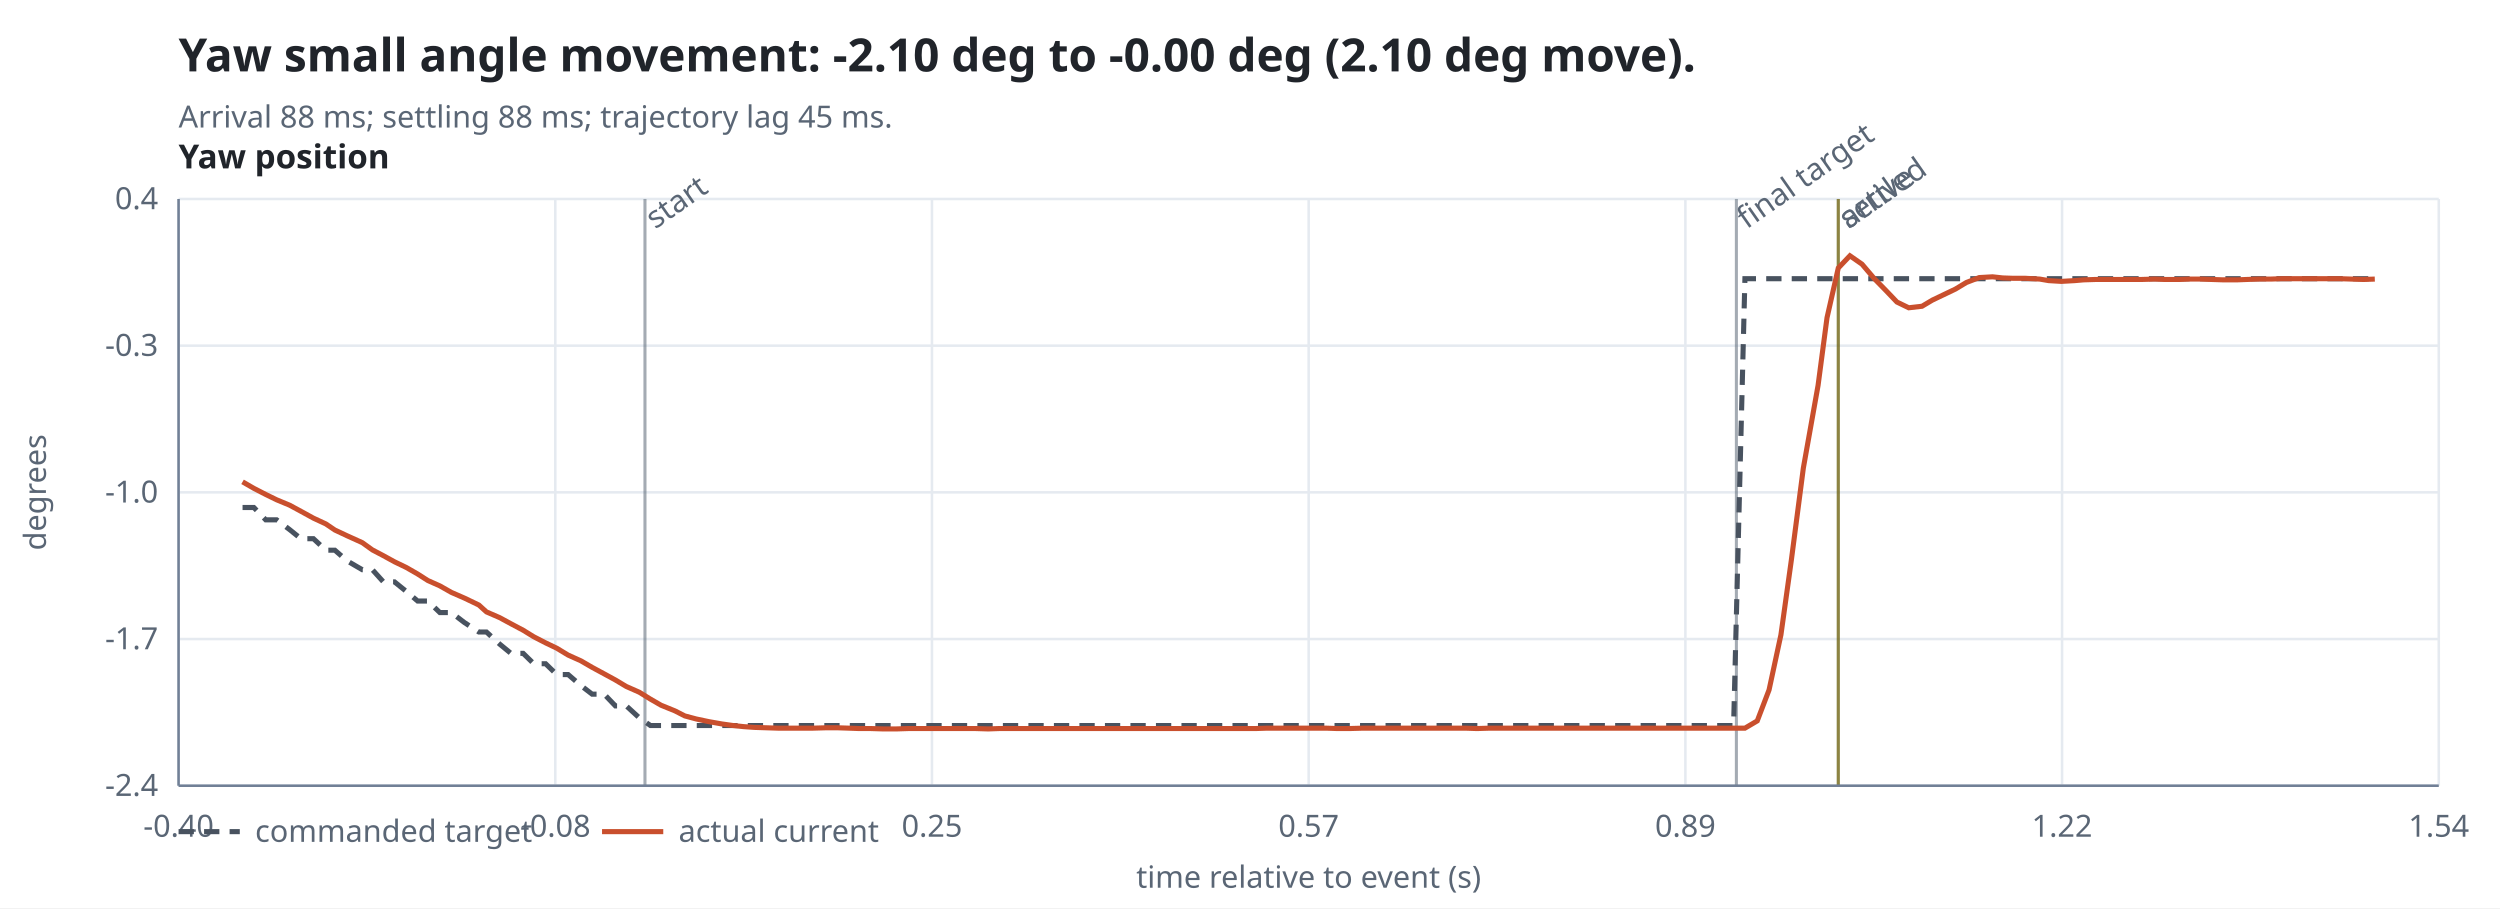
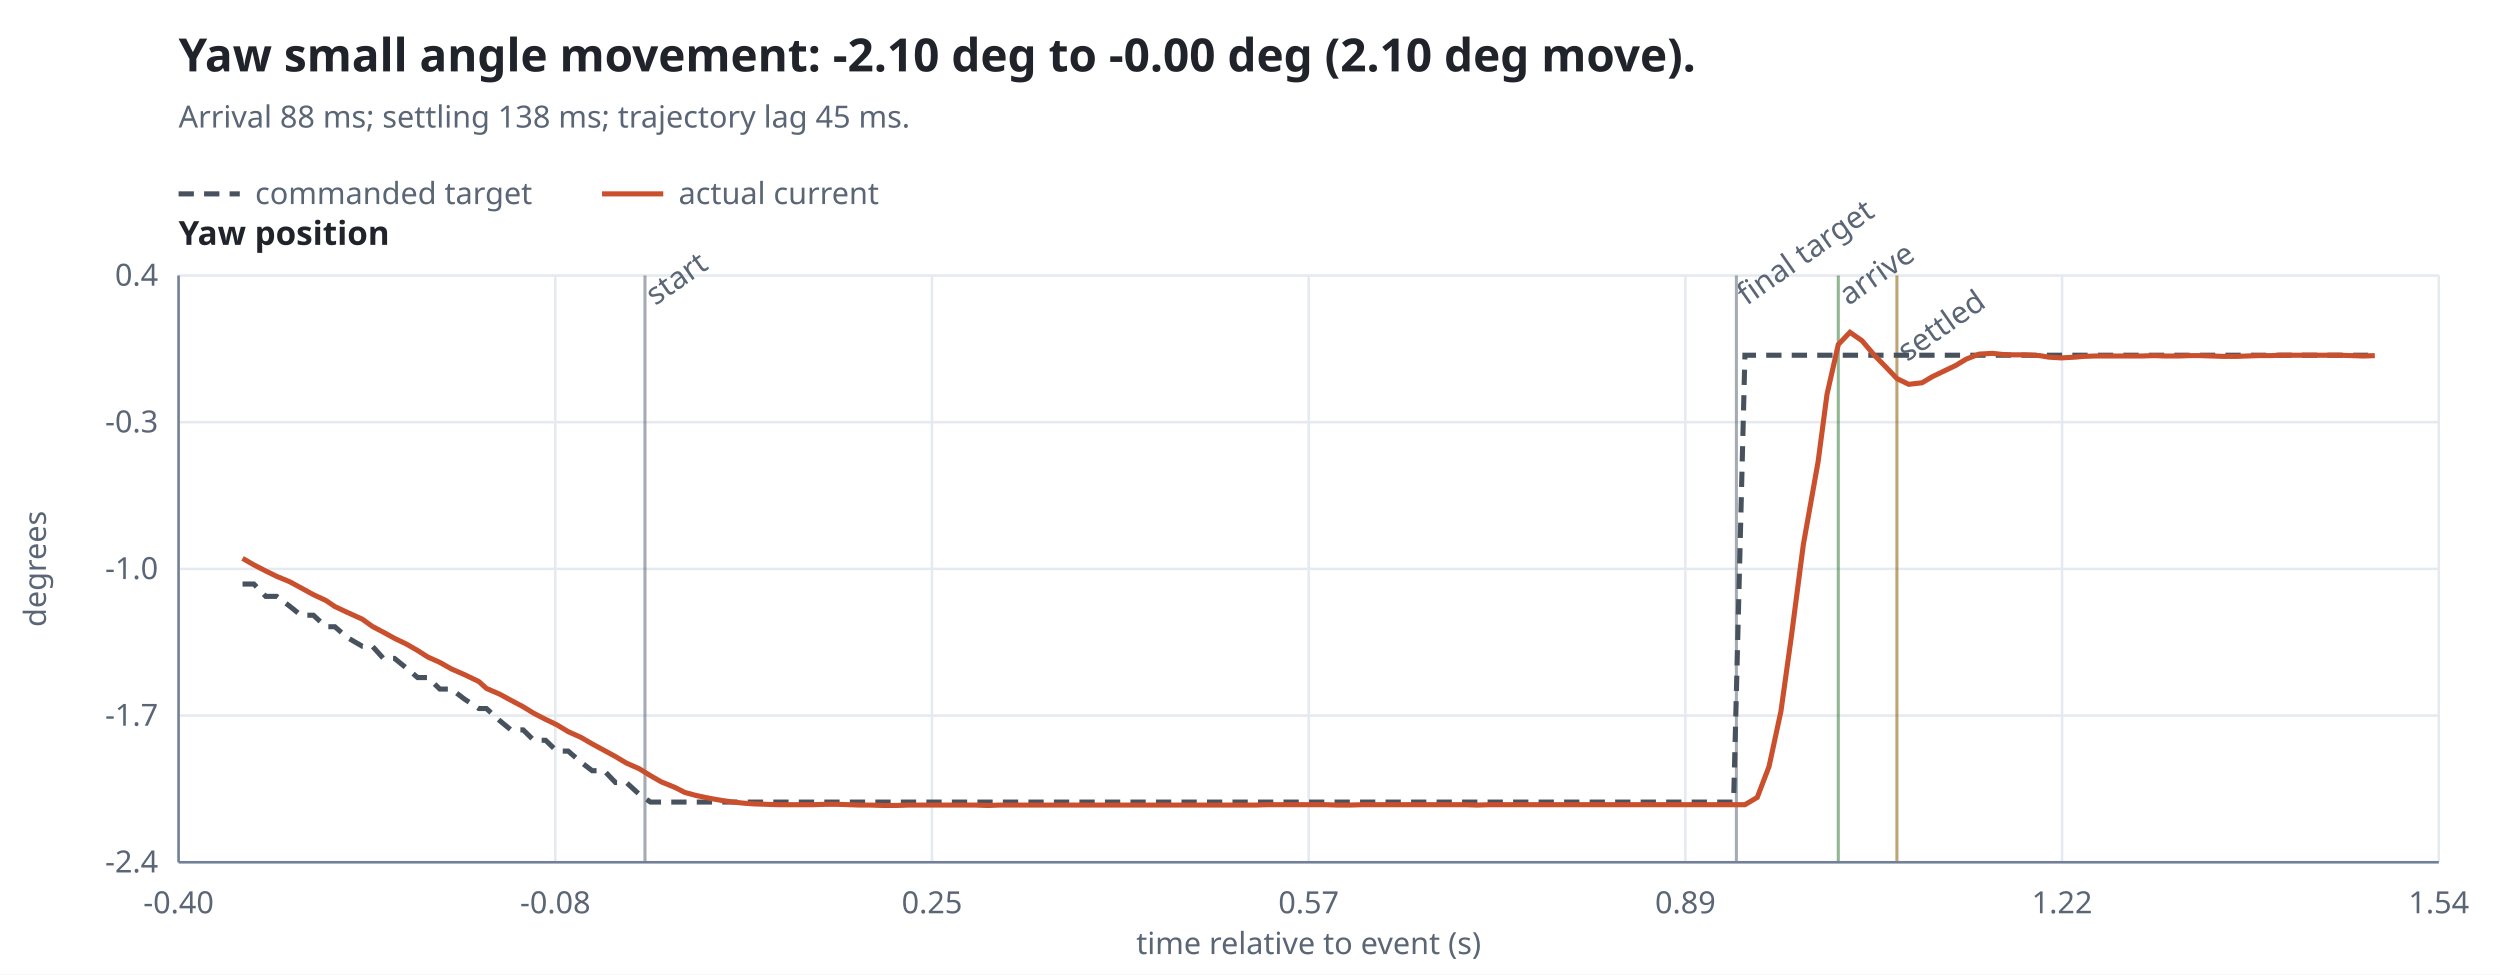
- <svg xmlns="http://www.w3.org/2000/svg" viewBox="0 0 980 356" role="img">
+ <svg xmlns="http://www.w3.org/2000/svg" viewBox="0 0 980 382" role="img">
  <style>
.axis{stroke:#718096;stroke-width:1}.grid{stroke:#e5eaf0;stroke-width:1}.label{font:12px sans-serif;fill:#5a6675}.title{font:700 18px sans-serif;fill:#20242a}.subtitle{font:12px sans-serif;fill:#5a6675}.panel-title{font:700 13px sans-serif;fill:#20242a}
</style>
-   <rect width="980" height="356" fill="#ffffff" />
+   <rect width="980" height="382" fill="#ffffff" />
  <text class="title" x="70" y="28">Yaw small angle movement: -2.10 deg to -0.00 deg (2.10 deg move).</text>
-   <text class="subtitle" x="70" y="50">Arrival 88 ms; settling 88 ms; trajectory lag 45 ms.</text>
-   <text class="panel-title" x="70" y="66">Yaw position</text>
-   <line class="grid" x1="70" y1="308.00" x2="956" y2="308.00" />
-   <text class="label" x="62" y="312.00" text-anchor="end">-2.4</text>
-   <line class="grid" x1="70" y1="250.50" x2="956" y2="250.50" />
-   <text class="label" x="62" y="254.50" text-anchor="end">-1.7</text>
-   <line class="grid" x1="70" y1="193.00" x2="956" y2="193.00" />
-   <text class="label" x="62" y="197.00" text-anchor="end">-1.0</text>
-   <line class="grid" x1="70" y1="135.50" x2="956" y2="135.50" />
-   <text class="label" x="62" y="139.50" text-anchor="end">-0.3</text>
-   <line class="grid" x1="70" y1="78.00" x2="956" y2="78.00" />
-   <text class="label" x="62" y="82.00" text-anchor="end">0.4</text>
-   <line class="grid" x1="70.00" y1="78" x2="70.00" y2="308" />
-   <text class="label" x="70.00" y="328" text-anchor="middle">-0.40</text>
-   <line class="grid" x1="217.67" y1="78" x2="217.67" y2="308" />
-   <text class="label" x="217.67" y="328" text-anchor="middle">-0.08</text>
-   <line class="grid" x1="365.33" y1="78" x2="365.33" y2="308" />
-   <text class="label" x="365.33" y="328" text-anchor="middle">0.25</text>
-   <line class="grid" x1="513.00" y1="78" x2="513.00" y2="308" />
-   <text class="label" x="513.00" y="328" text-anchor="middle">0.57</text>
-   <line class="grid" x1="660.67" y1="78" x2="660.67" y2="308" />
-   <text class="label" x="660.67" y="328" text-anchor="middle">0.89</text>
-   <line class="grid" x1="808.33" y1="78" x2="808.33" y2="308" />
-   <text class="label" x="808.33" y="328" text-anchor="middle">1.22</text>
-   <line class="grid" x1="956.00" y1="78" x2="956.00" y2="308" />
-   <text class="label" x="956.00" y="328" text-anchor="middle">1.54</text>
-   <line x1="252.83" y1="78" x2="252.83" y2="308" stroke="#5a6675" stroke-width="1.2" opacity="0.55" />
-   <text class="label" x="256.83" y="90" transform="rotate(-35 256.83 90)">start</text>
-   <line x1="680.66" y1="78" x2="680.66" y2="308" stroke="#5a6675" stroke-width="1.2" opacity="0.55" />
-   <text class="label" x="684.66" y="90" transform="rotate(-35 684.66 90)">final target</text>
-   <line x1="720.61" y1="78" x2="720.61" y2="308" stroke="#347a3a" stroke-width="1.2" opacity="0.55" />
-   <text class="label" x="724.61" y="90" transform="rotate(-35 724.61 90)">arrive</text>
-   <line x1="720.61" y1="78" x2="720.61" y2="308" stroke="#8a5a00" stroke-width="1.2" opacity="0.55" />
-   <text class="label" x="724.61" y="90" transform="rotate(-35 724.61 90)">settled</text>
-   <path d="M 95.08,198.94 L 99.51,198.94 L 104.15,203.77 L 108.44,203.77 L 113.50,207.58 L 117.95,211.17 L 122.87,211.17 L 127.72,215.68 L 131.27,215.68 L 136.06,219.86 L 142.02,223.33 L 145.99,223.33 L 150.27,228.09 L 154.64,228.09 L 159.28,231.85 L 163.72,235.61 L 167.71,235.61 L 172.42,240.12 L 176.92,240.12 L 182.07,244.05 L 187.70,247.74 L 190.68,247.74 L 195.86,252.48 L 200.29,256.12 L 205.09,256.12 L 209.22,260.18 L 213.87,260.18 L 218.25,264.43 L 222.72,264.43 L 227.72,268.74 L 232.11,272.11 L 236.83,272.11 L 241.23,276.71 L 245.50,276.71 L 250.59,281.37 L 254.97,284.41 L 259.13,284.41 L 264.63,284.41 L 268.44,284.41 L 272.93,284.41 L 277.90,284.41 L 282.99,284.41 L 287.23,284.41 L 291.53,284.41 L 295.79,284.41 L 300.48,284.41 L 305.03,284.41 L 309.69,284.41 L 314.00,284.41 L 318.62,284.41 L 323.73,284.41 L 328.32,284.41 L 332.83,284.41 L 336.86,284.41 L 341.44,284.41 L 346.22,284.41 L 351.35,284.41 L 355.97,284.41 L 359.87,284.41 L 364.41,284.41 L 369.25,284.41 L 373.63,284.41 L 378.56,284.41 L 382.53,284.41 L 387.38,284.41 L 391.57,284.41 L 396.51,284.41 L 401.38,284.41 L 405.20,284.41 L 410.18,284.41 L 414.34,284.41 L 419.58,284.41 L 423.74,284.41 L 428.25,284.41 L 432.87,284.41 L 437.41,284.41 L 442.54,284.41 L 446.70,284.41 L 450.90,284.41 L 455.81,284.41 L 460.36,284.41 L 465.88,284.41 L 469.87,284.41 L 473.90,284.41 L 478.54,284.41 L 483.06,284.41 L 488.37,284.41 L 492.10,284.41 L 496.61,284.41 L 501.45,284.41 L 505.92,284.41 L 511.05,284.41 L 515.56,284.41 L 519.94,284.41 L 524.31,284.41 L 528.89,284.41 L 534.24,284.41 L 538.20,284.41 L 542.53,284.41 L 546.92,284.41 L 551.58,284.41 L 556.77,284.41 L 560.71,284.41 L 565.96,284.41 L 569.77,284.41 L 574.47,284.41 L 578.95,284.41 L 583.95,284.41 L 588.25,284.41 L 592.87,284.41 L 597.28,284.41 L 603.06,284.41 L 607.27,284.41 L 611.10,284.41 L 615.66,284.41 L 620.14,284.41 L 625.08,284.41 L 629.23,284.41 L 633.87,284.41 L 638.26,284.41 L 643.01,284.41 L 648.44,284.41 L 651.96,284.41 L 656.71,284.41 L 661.37,284.41 L 665.85,284.41 L 671.00,284.41 L 675.12,284.41 L 679.57,284.41 L 684.01,109.25 L 688.84,109.25 L 693.47,109.25 L 698.12,109.25 L 702.20,109.25 L 706.91,109.25 L 712.68,109.25 L 716.19,109.25 L 720.61,109.25 L 725.17,109.25 L 729.91,109.25 L 734.75,109.25 L 739.30,109.25 L 743.59,109.25 L 748.23,109.25 L 753.44,109.25 L 757.47,109.25 L 766.56,109.25 L 770.79,109.25 L 775.83,109.25 L 781.07,109.25 L 785.06,109.25 L 789.25,109.25 L 794.07,109.25 L 799.58,109.25 L 803.09,109.25 L 808.03,109.25 L 813.31,109.25 L 816.77,109.25 L 821.43,109.25 L 825.75,109.25 L 830.39,109.25 L 835.21,109.25 L 839.40,109.25 L 844.64,109.25 L 848.61,109.25 L 854.26,109.25 L 858.19,109.25 L 862.61,109.25 L 867.03,109.25 L 871.50,109.25 L 876.94,109.25 L 880.75,109.25 L 885.41,109.25 L 890.07,109.25 L 894.40,109.25 L 899.14,109.25 L 903.63,109.25 L 908.26,109.25 L 912.55,109.25 L 917.17,109.25 L 921.84,109.25 L 926.49,109.25 L 930.92,109.25" fill="none" stroke="#48525f" stroke-width="2" stroke-dasharray="6 4" />
-   <path d="M 95.08,188.88 L 99.51,191.43 L 104.15,193.82 L 108.44,195.92 L 113.50,198.02 L 117.95,200.42 L 122.87,203.12 L 127.72,205.37 L 131.27,207.77 L 136.06,210.02 L 142.02,212.72 L 145.99,215.57 L 150.27,217.82 L 154.64,220.22 L 159.28,222.46 L 163.72,225.01 L 167.71,227.56 L 172.42,229.66 L 176.92,232.21 L 182.07,234.46 L 187.70,237.16 L 190.68,239.86 L 195.86,242.11 L 200.29,244.51 L 205.09,247.06 L 209.22,249.60 L 213.87,252.00 L 218.25,254.10 L 222.72,256.80 L 227.72,259.05 L 232.11,261.60 L 236.83,264.15 L 241.23,266.55 L 245.50,269.10 L 250.59,271.35 L 254.97,274.05 L 259.13,276.45 L 264.63,278.69 L 268.44,280.64 L 272.93,281.84 L 277.90,282.89 L 282.99,283.79 L 287.23,284.39 L 291.53,284.84 L 295.79,285.14 L 300.48,285.29 L 305.03,285.44 L 309.69,285.44 L 314.00,285.44 L 318.62,285.44 L 323.73,285.29 L 328.32,285.29 L 332.83,285.44 L 336.86,285.59 L 341.44,285.59 L 346.22,285.74 L 351.35,285.74 L 355.97,285.59 L 359.87,285.59 L 364.41,285.59 L 369.25,285.59 L 373.63,285.59 L 378.56,285.59 L 382.53,285.59 L 387.38,285.74 L 391.57,285.59 L 396.51,285.59 L 401.38,285.59 L 405.20,285.59 L 410.18,285.59 L 414.34,285.59 L 419.58,285.59 L 423.74,285.59 L 428.25,285.59 L 432.87,285.59 L 437.41,285.59 L 442.54,285.59 L 446.70,285.59 L 450.90,285.59 L 455.81,285.59 L 460.36,285.59 L 465.88,285.59 L 469.87,285.59 L 473.90,285.59 L 478.54,285.59 L 483.06,285.59 L 488.37,285.59 L 492.10,285.59 L 496.61,285.44 L 501.45,285.44 L 505.92,285.44 L 511.05,285.44 L 515.56,285.44 L 519.94,285.44 L 524.31,285.59 L 528.89,285.59 L 534.24,285.44 L 538.20,285.44 L 542.53,285.44 L 546.92,285.44 L 551.58,285.44 L 556.77,285.44 L 560.71,285.44 L 565.96,285.44 L 569.77,285.44 L 574.47,285.44 L 578.95,285.59 L 583.95,285.44 L 588.25,285.44 L 592.87,285.44 L 597.28,285.44 L 603.06,285.44 L 607.27,285.44 L 611.10,285.44 L 615.66,285.44 L 620.14,285.44 L 625.08,285.44 L 629.23,285.44 L 633.87,285.44 L 638.26,285.44 L 643.01,285.44 L 648.44,285.44 L 651.96,285.44 L 656.71,285.44 L 661.37,285.44 L 665.85,285.44 L 671.00,285.44 L 675.12,285.44 L 679.57,285.44 L 684.01,285.44 L 688.84,282.59 L 693.47,270.45 L 698.12,248.86 L 702.20,219.62 L 706.91,183.48 L 712.68,151.09 L 716.19,124.55 L 720.61,105.06 L 725.17,100.26 L 729.91,103.56 L 734.75,109.25 L 739.30,113.90 L 743.59,118.40 L 748.23,120.65 L 753.44,120.05 L 757.47,117.65 L 766.56,113.30 L 770.79,110.75 L 775.83,108.81 L 781.07,108.51 L 785.06,108.95 L 789.25,109.10 L 794.07,109.10 L 799.58,109.40 L 803.09,110.00 L 808.03,110.30 L 813.31,110.00 L 816.77,109.70 L 821.43,109.55 L 825.75,109.55 L 830.39,109.55 L 835.21,109.55 L 839.40,109.55 L 844.64,109.40 L 848.61,109.55 L 854.26,109.55 L 858.19,109.40 L 862.61,109.40 L 867.03,109.55 L 871.50,109.70 L 876.94,109.70 L 880.75,109.55 L 885.41,109.40 L 890.07,109.40 L 894.40,109.25 L 899.14,109.25 L 903.63,109.25 L 908.26,109.25 L 912.55,109.25 L 917.17,109.25 L 921.84,109.40 L 926.49,109.55 L 930.92,109.40" fill="none" stroke="#c94f2d" stroke-width="2" />
-   <line class="axis" x1="70" y1="308" x2="956" y2="308" />
-   <line class="axis" x1="70" y1="78" x2="70" y2="308" />
-   <text class="label" x="18" y="193.00" transform="rotate(-90 18 193.00)" text-anchor="middle">degrees</text>
-   <line x1="70" y1="326" x2="94" y2="326" stroke="#48525f" stroke-width="2" stroke-dasharray="6 4" />
-   <text class="label" x="100" y="330">commanded target</text>
-   <line x1="236" y1="326" x2="260" y2="326" stroke="#c94f2d" stroke-width="2" />
-   <text class="label" x="266" y="330">actual current</text>
-   <text class="label" x="513.0" y="348" text-anchor="middle">time relative to event (s)</text>
+   <text class="subtitle" x="70" y="50">Arrival 88 ms; settling 138 ms; trajectory lag 45 ms.</text>
+   <line x1="70" y1="76" x2="94" y2="76" stroke="#48525f" stroke-width="2" stroke-dasharray="6 4" />
+   <text class="label" x="100" y="80">commanded target</text>
+   <line x1="236" y1="76" x2="260" y2="76" stroke="#c94f2d" stroke-width="2" />
+   <text class="label" x="266" y="80">actual current</text>
+   <text class="panel-title" x="70" y="96">Yaw position</text>
+   <line class="grid" x1="70" y1="338.00" x2="956" y2="338.00" />
+   <text class="label" x="62" y="342.00" text-anchor="end">-2.4</text>
+   <line class="grid" x1="70" y1="280.50" x2="956" y2="280.50" />
+   <text class="label" x="62" y="284.50" text-anchor="end">-1.7</text>
+   <line class="grid" x1="70" y1="223.00" x2="956" y2="223.00" />
+   <text class="label" x="62" y="227.00" text-anchor="end">-1.0</text>
+   <line class="grid" x1="70" y1="165.50" x2="956" y2="165.50" />
+   <text class="label" x="62" y="169.50" text-anchor="end">-0.3</text>
+   <line class="grid" x1="70" y1="108.00" x2="956" y2="108.00" />
+   <text class="label" x="62" y="112.00" text-anchor="end">0.4</text>
+   <line class="grid" x1="70.00" y1="108" x2="70.00" y2="338" />
+   <text class="label" x="70.00" y="358" text-anchor="middle">-0.40</text>
+   <line class="grid" x1="217.67" y1="108" x2="217.67" y2="338" />
+   <text class="label" x="217.67" y="358" text-anchor="middle">-0.08</text>
+   <line class="grid" x1="365.33" y1="108" x2="365.33" y2="338" />
+   <text class="label" x="365.33" y="358" text-anchor="middle">0.25</text>
+   <line class="grid" x1="513.00" y1="108" x2="513.00" y2="338" />
+   <text class="label" x="513.00" y="358" text-anchor="middle">0.57</text>
+   <line class="grid" x1="660.67" y1="108" x2="660.67" y2="338" />
+   <text class="label" x="660.67" y="358" text-anchor="middle">0.89</text>
+   <line class="grid" x1="808.33" y1="108" x2="808.33" y2="338" />
+   <text class="label" x="808.33" y="358" text-anchor="middle">1.22</text>
+   <line class="grid" x1="956.00" y1="108" x2="956.00" y2="338" />
+   <text class="label" x="956.00" y="358" text-anchor="middle">1.54</text>
+   <line x1="252.83" y1="108" x2="252.83" y2="338" stroke="#5a6675" stroke-width="1.2" opacity="0.55" />
+   <text class="label" x="256.83" y="120.00" transform="rotate(-35 256.83 120.00)">start</text>
+   <line x1="680.66" y1="108" x2="680.66" y2="338" stroke="#5a6675" stroke-width="1.2" opacity="0.55" />
+   <text class="label" x="684.66" y="120.00" transform="rotate(-35 684.66 120.00)">final target</text>
+   <line x1="720.61" y1="108" x2="720.61" y2="338" stroke="#347a3a" stroke-width="1.2" opacity="0.55" />
+   <text class="label" x="724.61" y="120.00" transform="rotate(-35 724.61 120.00)">arrive</text>
+   <line x1="743.59" y1="108" x2="743.59" y2="338" stroke="#8a5a00" stroke-width="1.2" opacity="0.55" />
+   <text class="label" x="747.59" y="142.00" transform="rotate(-35 747.59 142.00)">settled</text>
+   <path d="M 95.08,228.94 L 99.51,228.94 L 104.15,233.77 L 108.44,233.77 L 113.50,237.58 L 117.95,241.17 L 122.87,241.17 L 127.72,245.68 L 131.27,245.68 L 136.06,249.86 L 142.02,253.33 L 145.99,253.33 L 150.27,258.09 L 154.64,258.09 L 159.28,261.85 L 163.72,265.61 L 167.71,265.61 L 172.42,270.12 L 176.92,270.12 L 182.07,274.05 L 187.70,277.74 L 190.68,277.74 L 195.86,282.48 L 200.29,286.12 L 205.09,286.12 L 209.22,290.18 L 213.87,290.18 L 218.25,294.43 L 222.72,294.43 L 227.72,298.74 L 232.11,302.11 L 236.83,302.11 L 241.23,306.71 L 245.50,306.71 L 250.59,311.37 L 254.97,314.41 L 259.13,314.41 L 264.63,314.41 L 268.44,314.41 L 272.93,314.41 L 277.90,314.41 L 282.99,314.41 L 287.23,314.41 L 291.53,314.41 L 295.79,314.41 L 300.48,314.41 L 305.03,314.41 L 309.69,314.41 L 314.00,314.41 L 318.62,314.41 L 323.73,314.41 L 328.32,314.41 L 332.83,314.41 L 336.86,314.41 L 341.44,314.41 L 346.22,314.41 L 351.35,314.41 L 355.97,314.41 L 359.87,314.41 L 364.41,314.41 L 369.25,314.41 L 373.63,314.41 L 378.56,314.41 L 382.53,314.41 L 387.38,314.41 L 391.57,314.41 L 396.51,314.41 L 401.38,314.41 L 405.20,314.41 L 410.18,314.41 L 414.34,314.41 L 419.58,314.41 L 423.74,314.41 L 428.25,314.41 L 432.87,314.41 L 437.41,314.41 L 442.54,314.41 L 446.70,314.41 L 450.90,314.41 L 455.81,314.41 L 460.36,314.41 L 465.88,314.41 L 469.87,314.41 L 473.90,314.41 L 478.54,314.41 L 483.06,314.41 L 488.37,314.41 L 492.10,314.41 L 496.61,314.41 L 501.45,314.41 L 505.92,314.41 L 511.05,314.41 L 515.56,314.41 L 519.94,314.41 L 524.31,314.41 L 528.89,314.41 L 534.24,314.41 L 538.20,314.41 L 542.53,314.41 L 546.92,314.41 L 551.58,314.41 L 556.77,314.41 L 560.71,314.41 L 565.96,314.41 L 569.77,314.41 L 574.47,314.41 L 578.95,314.41 L 583.95,314.41 L 588.25,314.41 L 592.87,314.41 L 597.28,314.41 L 603.06,314.41 L 607.27,314.41 L 611.10,314.41 L 615.66,314.41 L 620.14,314.41 L 625.08,314.41 L 629.23,314.41 L 633.87,314.41 L 638.26,314.41 L 643.01,314.41 L 648.44,314.41 L 651.96,314.41 L 656.71,314.41 L 661.37,314.41 L 665.85,314.41 L 671.00,314.41 L 675.12,314.41 L 679.57,314.41 L 684.01,139.25 L 688.84,139.25 L 693.47,139.25 L 698.12,139.25 L 702.20,139.25 L 706.91,139.25 L 712.68,139.25 L 716.19,139.25 L 720.61,139.25 L 725.17,139.25 L 729.91,139.25 L 734.75,139.25 L 739.30,139.25 L 743.59,139.25 L 748.23,139.25 L 753.44,139.25 L 757.47,139.25 L 766.56,139.25 L 770.79,139.25 L 775.83,139.25 L 781.07,139.25 L 785.06,139.25 L 789.25,139.25 L 794.07,139.25 L 799.58,139.25 L 803.09,139.25 L 808.03,139.25 L 813.31,139.25 L 816.77,139.25 L 821.43,139.25 L 825.75,139.25 L 830.39,139.25 L 835.21,139.25 L 839.40,139.25 L 844.64,139.25 L 848.61,139.25 L 854.26,139.25 L 858.19,139.25 L 862.61,139.25 L 867.03,139.25 L 871.50,139.25 L 876.94,139.25 L 880.75,139.25 L 885.41,139.25 L 890.07,139.25 L 894.40,139.25 L 899.14,139.25 L 903.63,139.25 L 908.26,139.25 L 912.55,139.25 L 917.17,139.25 L 921.84,139.25 L 926.49,139.25 L 930.92,139.25" fill="none" stroke="#48525f" stroke-width="2" stroke-dasharray="6 4" />
+   <path d="M 95.08,218.88 L 99.51,221.43 L 104.15,223.82 L 108.44,225.92 L 113.50,228.02 L 117.95,230.42 L 122.87,233.12 L 127.72,235.37 L 131.27,237.77 L 136.06,240.02 L 142.02,242.72 L 145.99,245.57 L 150.27,247.82 L 154.64,250.22 L 159.28,252.46 L 163.72,255.01 L 167.71,257.56 L 172.42,259.66 L 176.92,262.21 L 182.07,264.46 L 187.70,267.16 L 190.68,269.86 L 195.86,272.11 L 200.29,274.51 L 205.09,277.06 L 209.22,279.60 L 213.87,282.00 L 218.25,284.10 L 222.72,286.80 L 227.72,289.05 L 232.11,291.60 L 236.83,294.15 L 241.23,296.55 L 245.50,299.10 L 250.59,301.35 L 254.97,304.05 L 259.13,306.45 L 264.63,308.69 L 268.44,310.64 L 272.93,311.84 L 277.90,312.89 L 282.99,313.79 L 287.23,314.39 L 291.53,314.84 L 295.79,315.14 L 300.48,315.29 L 305.03,315.44 L 309.69,315.44 L 314.00,315.44 L 318.62,315.44 L 323.73,315.29 L 328.32,315.29 L 332.83,315.44 L 336.86,315.59 L 341.44,315.59 L 346.22,315.74 L 351.35,315.74 L 355.97,315.59 L 359.87,315.59 L 364.41,315.59 L 369.25,315.59 L 373.63,315.59 L 378.56,315.59 L 382.53,315.59 L 387.38,315.74 L 391.57,315.59 L 396.51,315.59 L 401.38,315.59 L 405.20,315.59 L 410.18,315.59 L 414.34,315.59 L 419.58,315.59 L 423.74,315.59 L 428.25,315.59 L 432.87,315.59 L 437.41,315.59 L 442.54,315.59 L 446.70,315.59 L 450.90,315.59 L 455.81,315.59 L 460.36,315.59 L 465.88,315.59 L 469.87,315.59 L 473.90,315.59 L 478.54,315.59 L 483.06,315.59 L 488.37,315.59 L 492.10,315.59 L 496.61,315.44 L 501.45,315.44 L 505.92,315.44 L 511.05,315.44 L 515.56,315.44 L 519.94,315.44 L 524.31,315.59 L 528.89,315.59 L 534.24,315.44 L 538.20,315.44 L 542.53,315.44 L 546.92,315.44 L 551.58,315.44 L 556.77,315.44 L 560.71,315.44 L 565.96,315.44 L 569.77,315.44 L 574.47,315.44 L 578.95,315.59 L 583.95,315.44 L 588.25,315.44 L 592.87,315.44 L 597.28,315.44 L 603.06,315.44 L 607.27,315.44 L 611.10,315.44 L 615.66,315.44 L 620.14,315.44 L 625.08,315.44 L 629.23,315.44 L 633.87,315.44 L 638.26,315.44 L 643.01,315.44 L 648.44,315.44 L 651.96,315.44 L 656.71,315.44 L 661.37,315.44 L 665.85,315.44 L 671.00,315.44 L 675.12,315.44 L 679.57,315.44 L 684.01,315.44 L 688.84,312.59 L 693.47,300.45 L 698.12,278.86 L 702.20,249.62 L 706.91,213.48 L 712.68,181.09 L 716.19,154.55 L 720.61,135.06 L 725.17,130.26 L 729.91,133.56 L 734.75,139.25 L 739.30,143.90 L 743.59,148.40 L 748.23,150.65 L 753.44,150.05 L 757.47,147.65 L 766.56,143.30 L 770.79,140.75 L 775.83,138.81 L 781.07,138.51 L 785.06,138.95 L 789.25,139.10 L 794.07,139.10 L 799.58,139.40 L 803.09,140.00 L 808.03,140.30 L 813.31,140.00 L 816.77,139.70 L 821.43,139.55 L 825.75,139.55 L 830.39,139.55 L 835.21,139.55 L 839.40,139.55 L 844.64,139.40 L 848.61,139.55 L 854.26,139.55 L 858.19,139.40 L 862.61,139.40 L 867.03,139.55 L 871.50,139.70 L 876.94,139.70 L 880.75,139.55 L 885.41,139.40 L 890.07,139.40 L 894.40,139.25 L 899.14,139.25 L 903.63,139.25 L 908.26,139.25 L 912.55,139.25 L 917.17,139.25 L 921.84,139.40 L 926.49,139.55 L 930.92,139.40" fill="none" stroke="#c94f2d" stroke-width="2" />
+   <line class="axis" x1="70" y1="338" x2="956" y2="338" />
+   <line class="axis" x1="70" y1="108" x2="70" y2="338" />
+   <text class="label" x="18" y="223.00" transform="rotate(-90 18 223.00)" text-anchor="middle">degrees</text>
+   <text class="label" x="513.0" y="374" text-anchor="middle">time relative to event (s)</text>
</svg>
